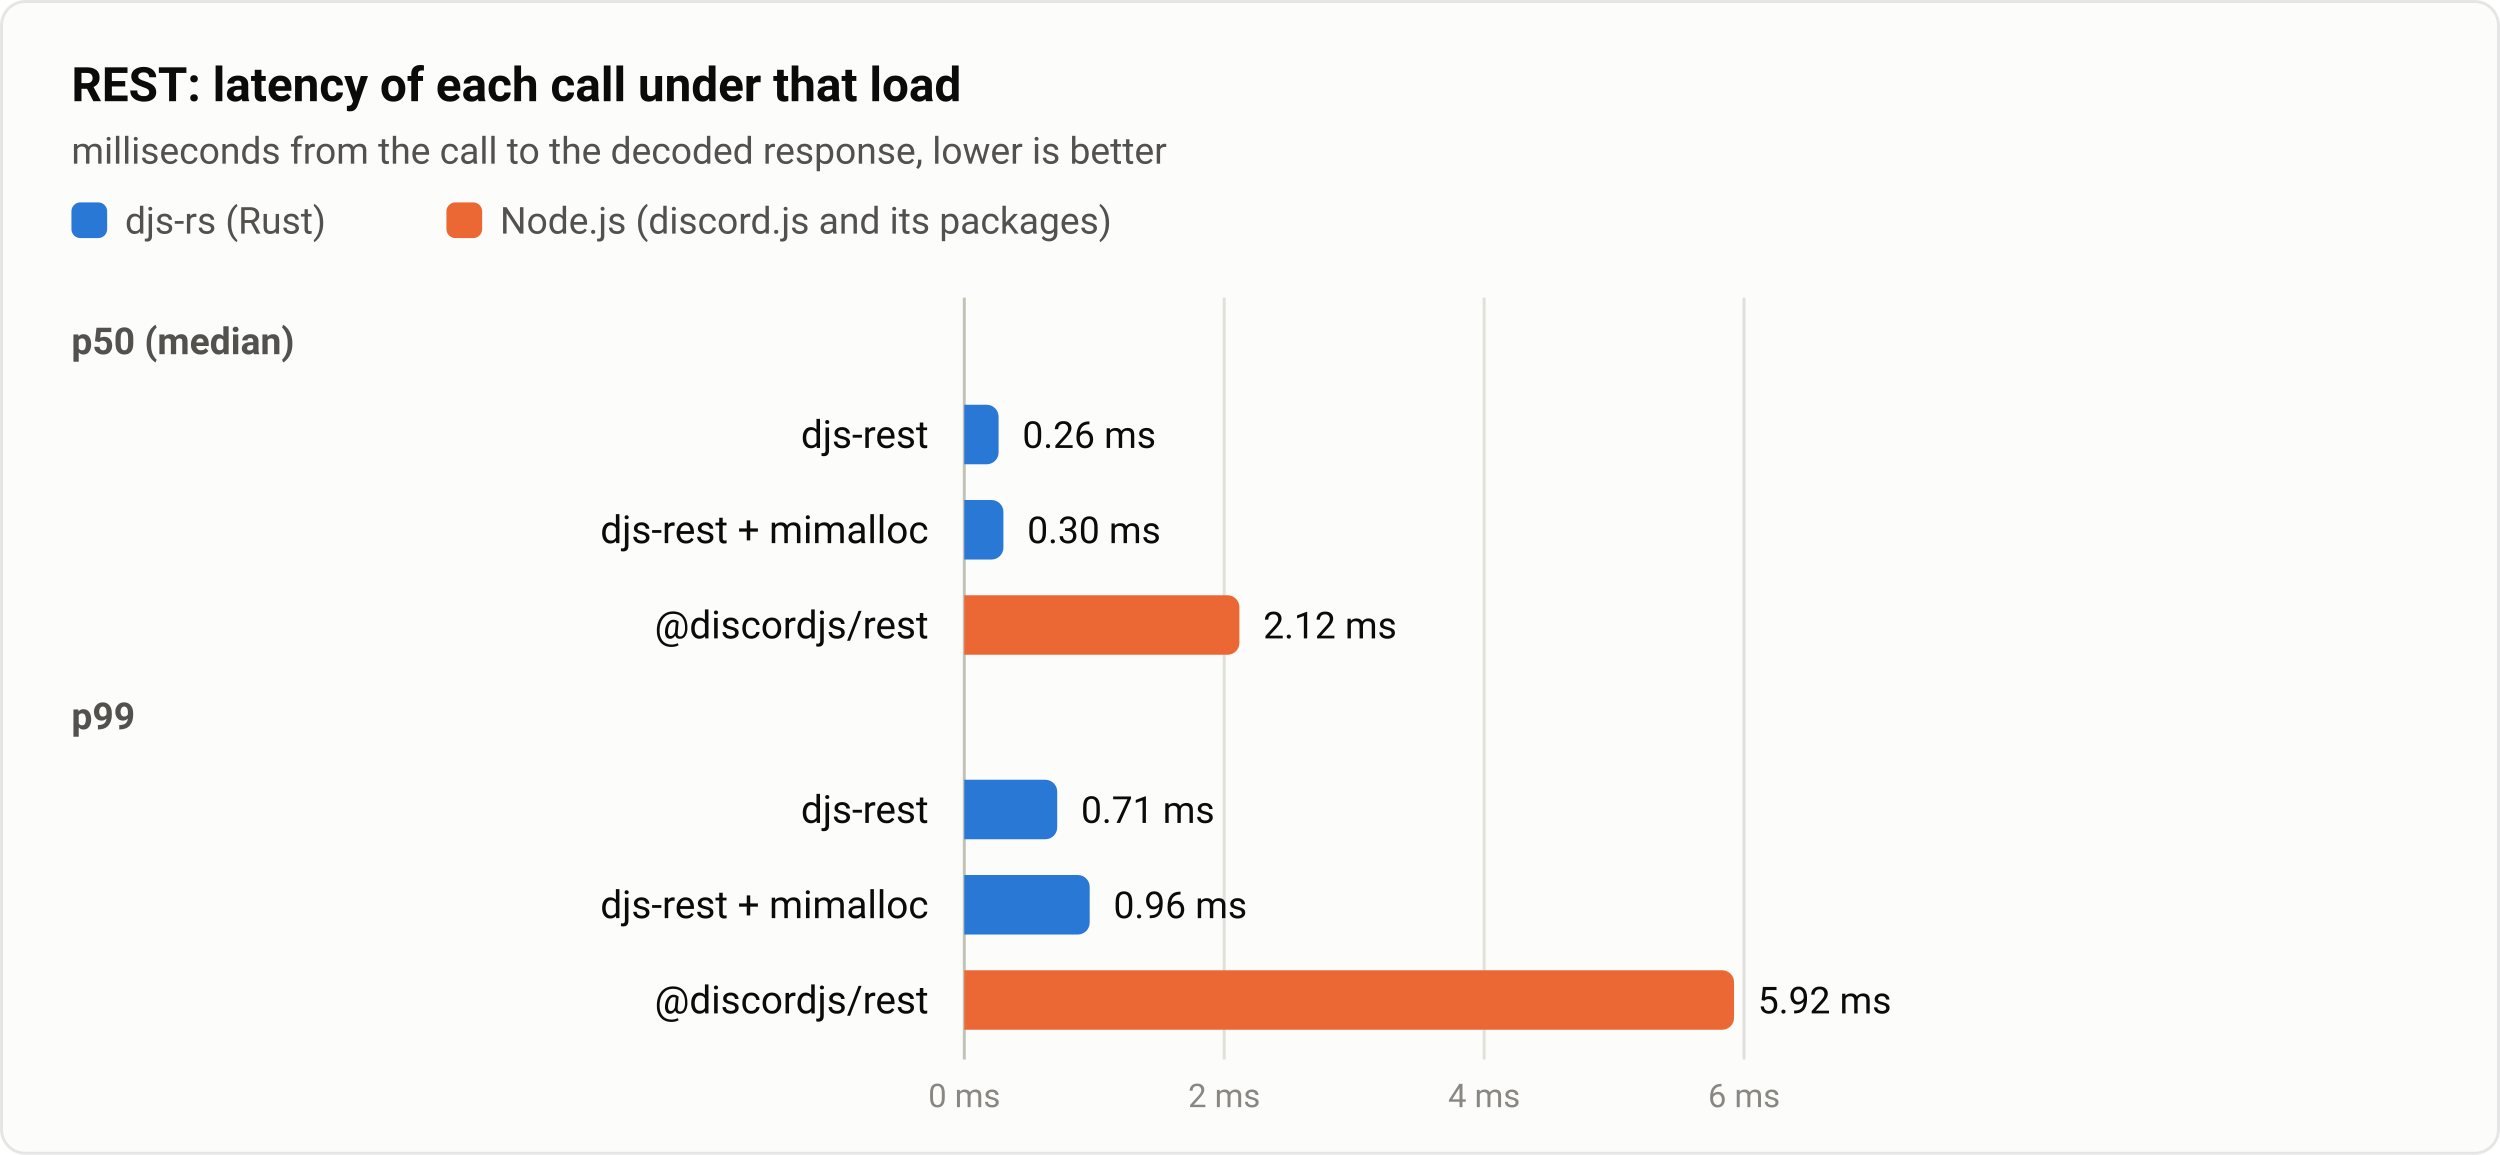
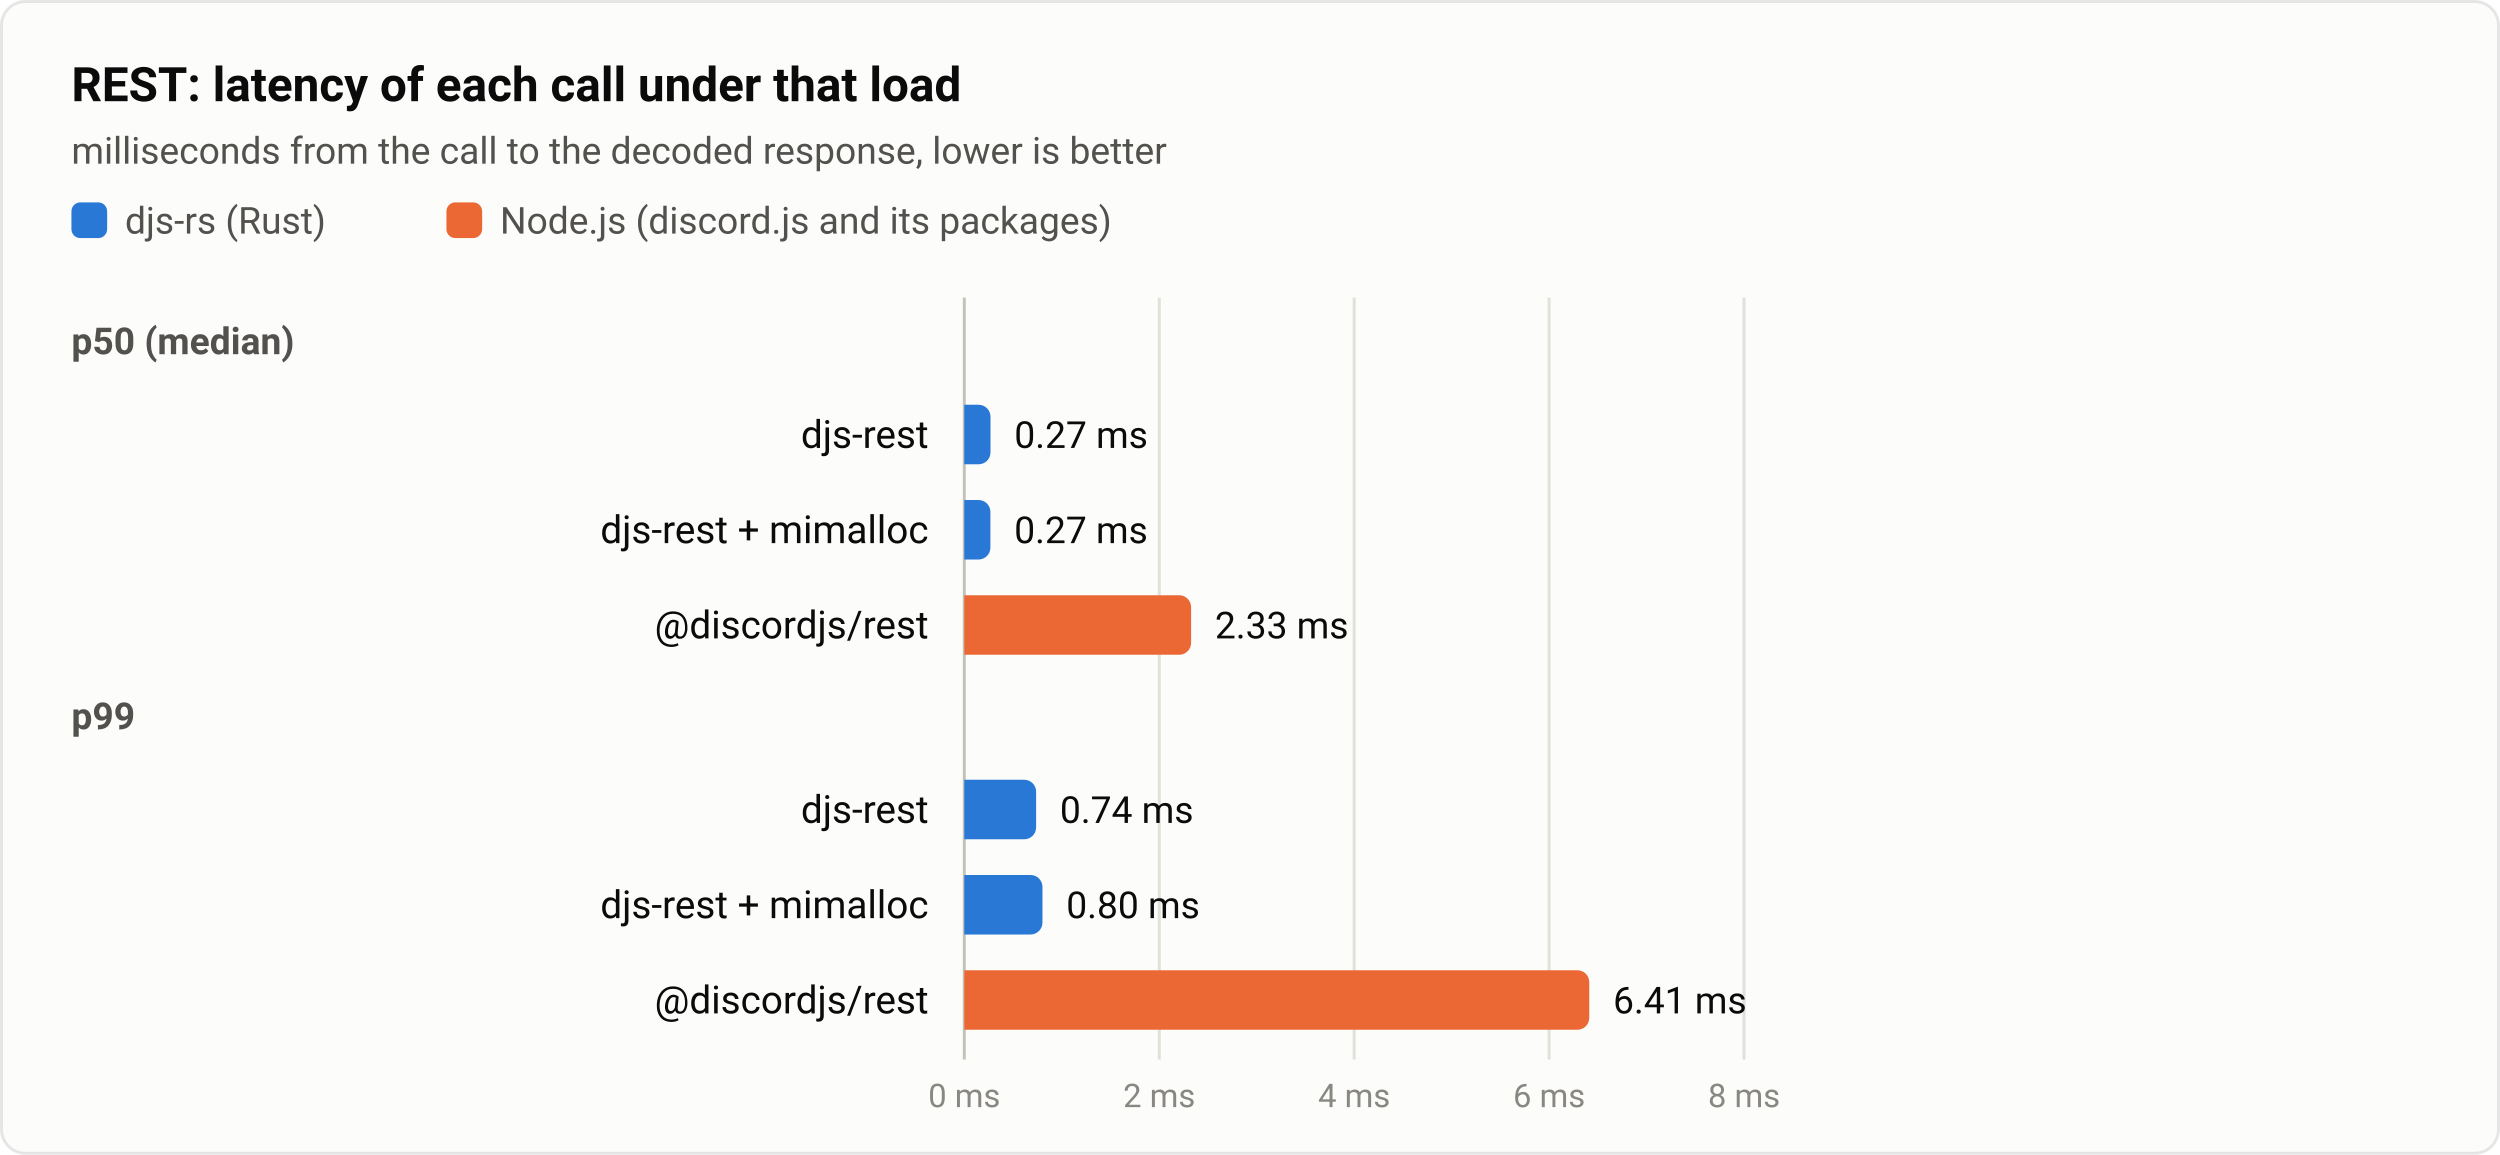
<svg xmlns="http://www.w3.org/2000/svg" width="840" height="388" viewBox="0 0 840 388" role="img" aria-labelledby="title desc" font-family="system-ui, -apple-system, &quot;Segoe UI&quot;, Roboto, sans-serif">
  <rect x="0.5" y="0.5" width="839" height="387" rx="8" fill="#fcfcfb" stroke="rgba(11,11,11,0.10)" />
  <text x="24" y="34" font-size="16" font-weight="600" fill="#0b0b0b">REST: latency of each call under that load</text>
  <text x="24" y="55" font-size="12.5" fill="#52514e">milliseconds from the call to the decoded response, lower is better</text>
  <rect x="24" y="68" width="12" height="12" rx="3" fill="#2a78d6" />
  <text x="42" y="78.5" font-size="12.5" fill="#52514e">djs-rs (Rust)</text>
  <rect x="150" y="68" width="12" height="12" rx="3" fill="#eb6834" />
  <text x="168" y="78.5" font-size="12.5" fill="#52514e">Node.js (discord.js and its packages)</text>
  <line x1="324" y1="100" x2="324" y2="356" stroke="#c3c2b7" stroke-width="1" />
  <text x="324" y="372" font-size="11" text-anchor="middle" fill="#898781" style="font-variant-numeric: tabular-nums">0 ms</text>
-   <line x1="411.333" y1="100" x2="411.333" y2="356" stroke="#e1e0d9" stroke-width="1" />
-   <text x="411.333" y="372" font-size="11" text-anchor="middle" fill="#898781" style="font-variant-numeric: tabular-nums">2 ms</text>
-   <line x1="498.667" y1="100" x2="498.667" y2="356" stroke="#e1e0d9" stroke-width="1" />
-   <text x="498.667" y="372" font-size="11" text-anchor="middle" fill="#898781" style="font-variant-numeric: tabular-nums">4 ms</text>
+   <line x1="389.5" y1="100" x2="389.5" y2="356" stroke="#e1e0d9" stroke-width="1" />
+   <text x="389.5" y="372" font-size="11" text-anchor="middle" fill="#898781" style="font-variant-numeric: tabular-nums">2 ms</text>
+   <line x1="455" y1="100" x2="455" y2="356" stroke="#e1e0d9" stroke-width="1" />
+   <text x="455" y="372" font-size="11" text-anchor="middle" fill="#898781" style="font-variant-numeric: tabular-nums">4 ms</text>
+   <line x1="520.5" y1="100" x2="520.5" y2="356" stroke="#e1e0d9" stroke-width="1" />
+   <text x="520.5" y="372" font-size="11" text-anchor="middle" fill="#898781" style="font-variant-numeric: tabular-nums">6 ms</text>
  <line x1="586" y1="100" x2="586" y2="356" stroke="#e1e0d9" stroke-width="1" />
-   <text x="586" y="372" font-size="11" text-anchor="middle" fill="#898781" style="font-variant-numeric: tabular-nums">6 ms</text>
+   <text x="586" y="372" font-size="11" text-anchor="middle" fill="#898781" style="font-variant-numeric: tabular-nums">8 ms</text>
  <text x="24" y="119" font-size="12.5" font-weight="600" fill="#52514e">p50 (median)</text>
  <text x="312" y="150.5" font-size="13" text-anchor="end" fill="#0b0b0b">djs-rest</text>
-   <path d="M324,136H331.528A4,4 0 0 1 335.528,140V152A4,4 0 0 1 331.528,156H324Z" fill="#2a78d6" />
-   <text x="343.528" y="150.5" font-size="12.5" fill="#0b0b0b" style="font-variant-numeric: tabular-nums">0.26 ms</text>
+   <path d="M324,136H328.81A4,4 0 0 1 332.81,140V152A4,4 0 0 1 328.81,156H324Z" fill="#2a78d6" />
+   <text x="340.81" y="150.5" font-size="12.5" fill="#0b0b0b" style="font-variant-numeric: tabular-nums">0.27 ms</text>
  <text x="312" y="182.5" font-size="13" text-anchor="end" fill="#0b0b0b">djs-rest + mimalloc</text>
-   <path d="M324,168H333.144A4,4 0 0 1 337.144,172V184A4,4 0 0 1 333.144,188H324Z" fill="#2a78d6" />
-   <text x="345.144" y="182.5" font-size="12.5" fill="#0b0b0b" style="font-variant-numeric: tabular-nums">0.30 ms</text>
+   <path d="M324,168H328.777A4,4 0 0 1 332.777,172V184A4,4 0 0 1 328.777,188H324Z" fill="#2a78d6" />
+   <text x="340.777" y="182.5" font-size="12.5" fill="#0b0b0b" style="font-variant-numeric: tabular-nums">0.27 ms</text>
  <text x="312" y="214.5" font-size="13" text-anchor="end" fill="#0b0b0b">@discordjs/rest</text>
-   <path d="M324,200H412.442A4,4 0 0 1 416.442,204V216A4,4 0 0 1 412.442,220H324Z" fill="#eb6834" />
-   <text x="424.442" y="214.5" font-size="12.5" fill="#0b0b0b" style="font-variant-numeric: tabular-nums">2.12 ms</text>
+   <path d="M324,200H396.209A4,4 0 0 1 400.209,204V216A4,4 0 0 1 396.209,220H324Z" fill="#eb6834" />
+   <text x="408.209" y="214.5" font-size="12.5" fill="#0b0b0b" style="font-variant-numeric: tabular-nums">2.33 ms</text>
  <text x="24" y="245" font-size="12.5" font-weight="600" fill="#52514e">p99</text>
  <text x="312" y="276.5" font-size="13" text-anchor="end" fill="#0b0b0b">djs-rest</text>
-   <path d="M324,262H351.222A4,4 0 0 1 355.222,266V278A4,4 0 0 1 351.222,282H324Z" fill="#2a78d6" />
-   <text x="363.222" y="276.5" font-size="12.5" fill="#0b0b0b" style="font-variant-numeric: tabular-nums">0.71 ms</text>
+   <path d="M324,262H344.137A4,4 0 0 1 348.137,266V278A4,4 0 0 1 344.137,282H324Z" fill="#2a78d6" />
+   <text x="356.137" y="276.5" font-size="12.5" fill="#0b0b0b" style="font-variant-numeric: tabular-nums">0.74 ms</text>
  <text x="312" y="308.5" font-size="13" text-anchor="end" fill="#0b0b0b">djs-rest + mimalloc</text>
-   <path d="M324,294H362.138A4,4 0 0 1 366.138,298V310A4,4 0 0 1 362.138,314H324Z" fill="#2a78d6" />
-   <text x="374.138" y="308.5" font-size="12.5" fill="#0b0b0b" style="font-variant-numeric: tabular-nums">0.96 ms</text>
+   <path d="M324,294H346.265A4,4 0 0 1 350.265,298V310A4,4 0 0 1 346.265,314H324Z" fill="#2a78d6" />
+   <text x="358.265" y="308.5" font-size="12.5" fill="#0b0b0b" style="font-variant-numeric: tabular-nums">0.80 ms</text>
  <text x="312" y="340.5" font-size="13" text-anchor="end" fill="#0b0b0b">@discordjs/rest</text>
-   <path d="M324,326H578.638A4,4 0 0 1 582.638,330V342A4,4 0 0 1 578.638,346H324Z" fill="#eb6834" />
-   <text x="590.638" y="340.5" font-size="12.5" fill="#0b0b0b" style="font-variant-numeric: tabular-nums">5.92 ms</text>
+   <path d="M324,326H529.993A4,4 0 0 1 533.993,330V342A4,4 0 0 1 529.993,346H324Z" fill="#eb6834" />
+   <text x="541.993" y="340.5" font-size="12.5" fill="#0b0b0b" style="font-variant-numeric: tabular-nums">6.41 ms</text>
</svg>
